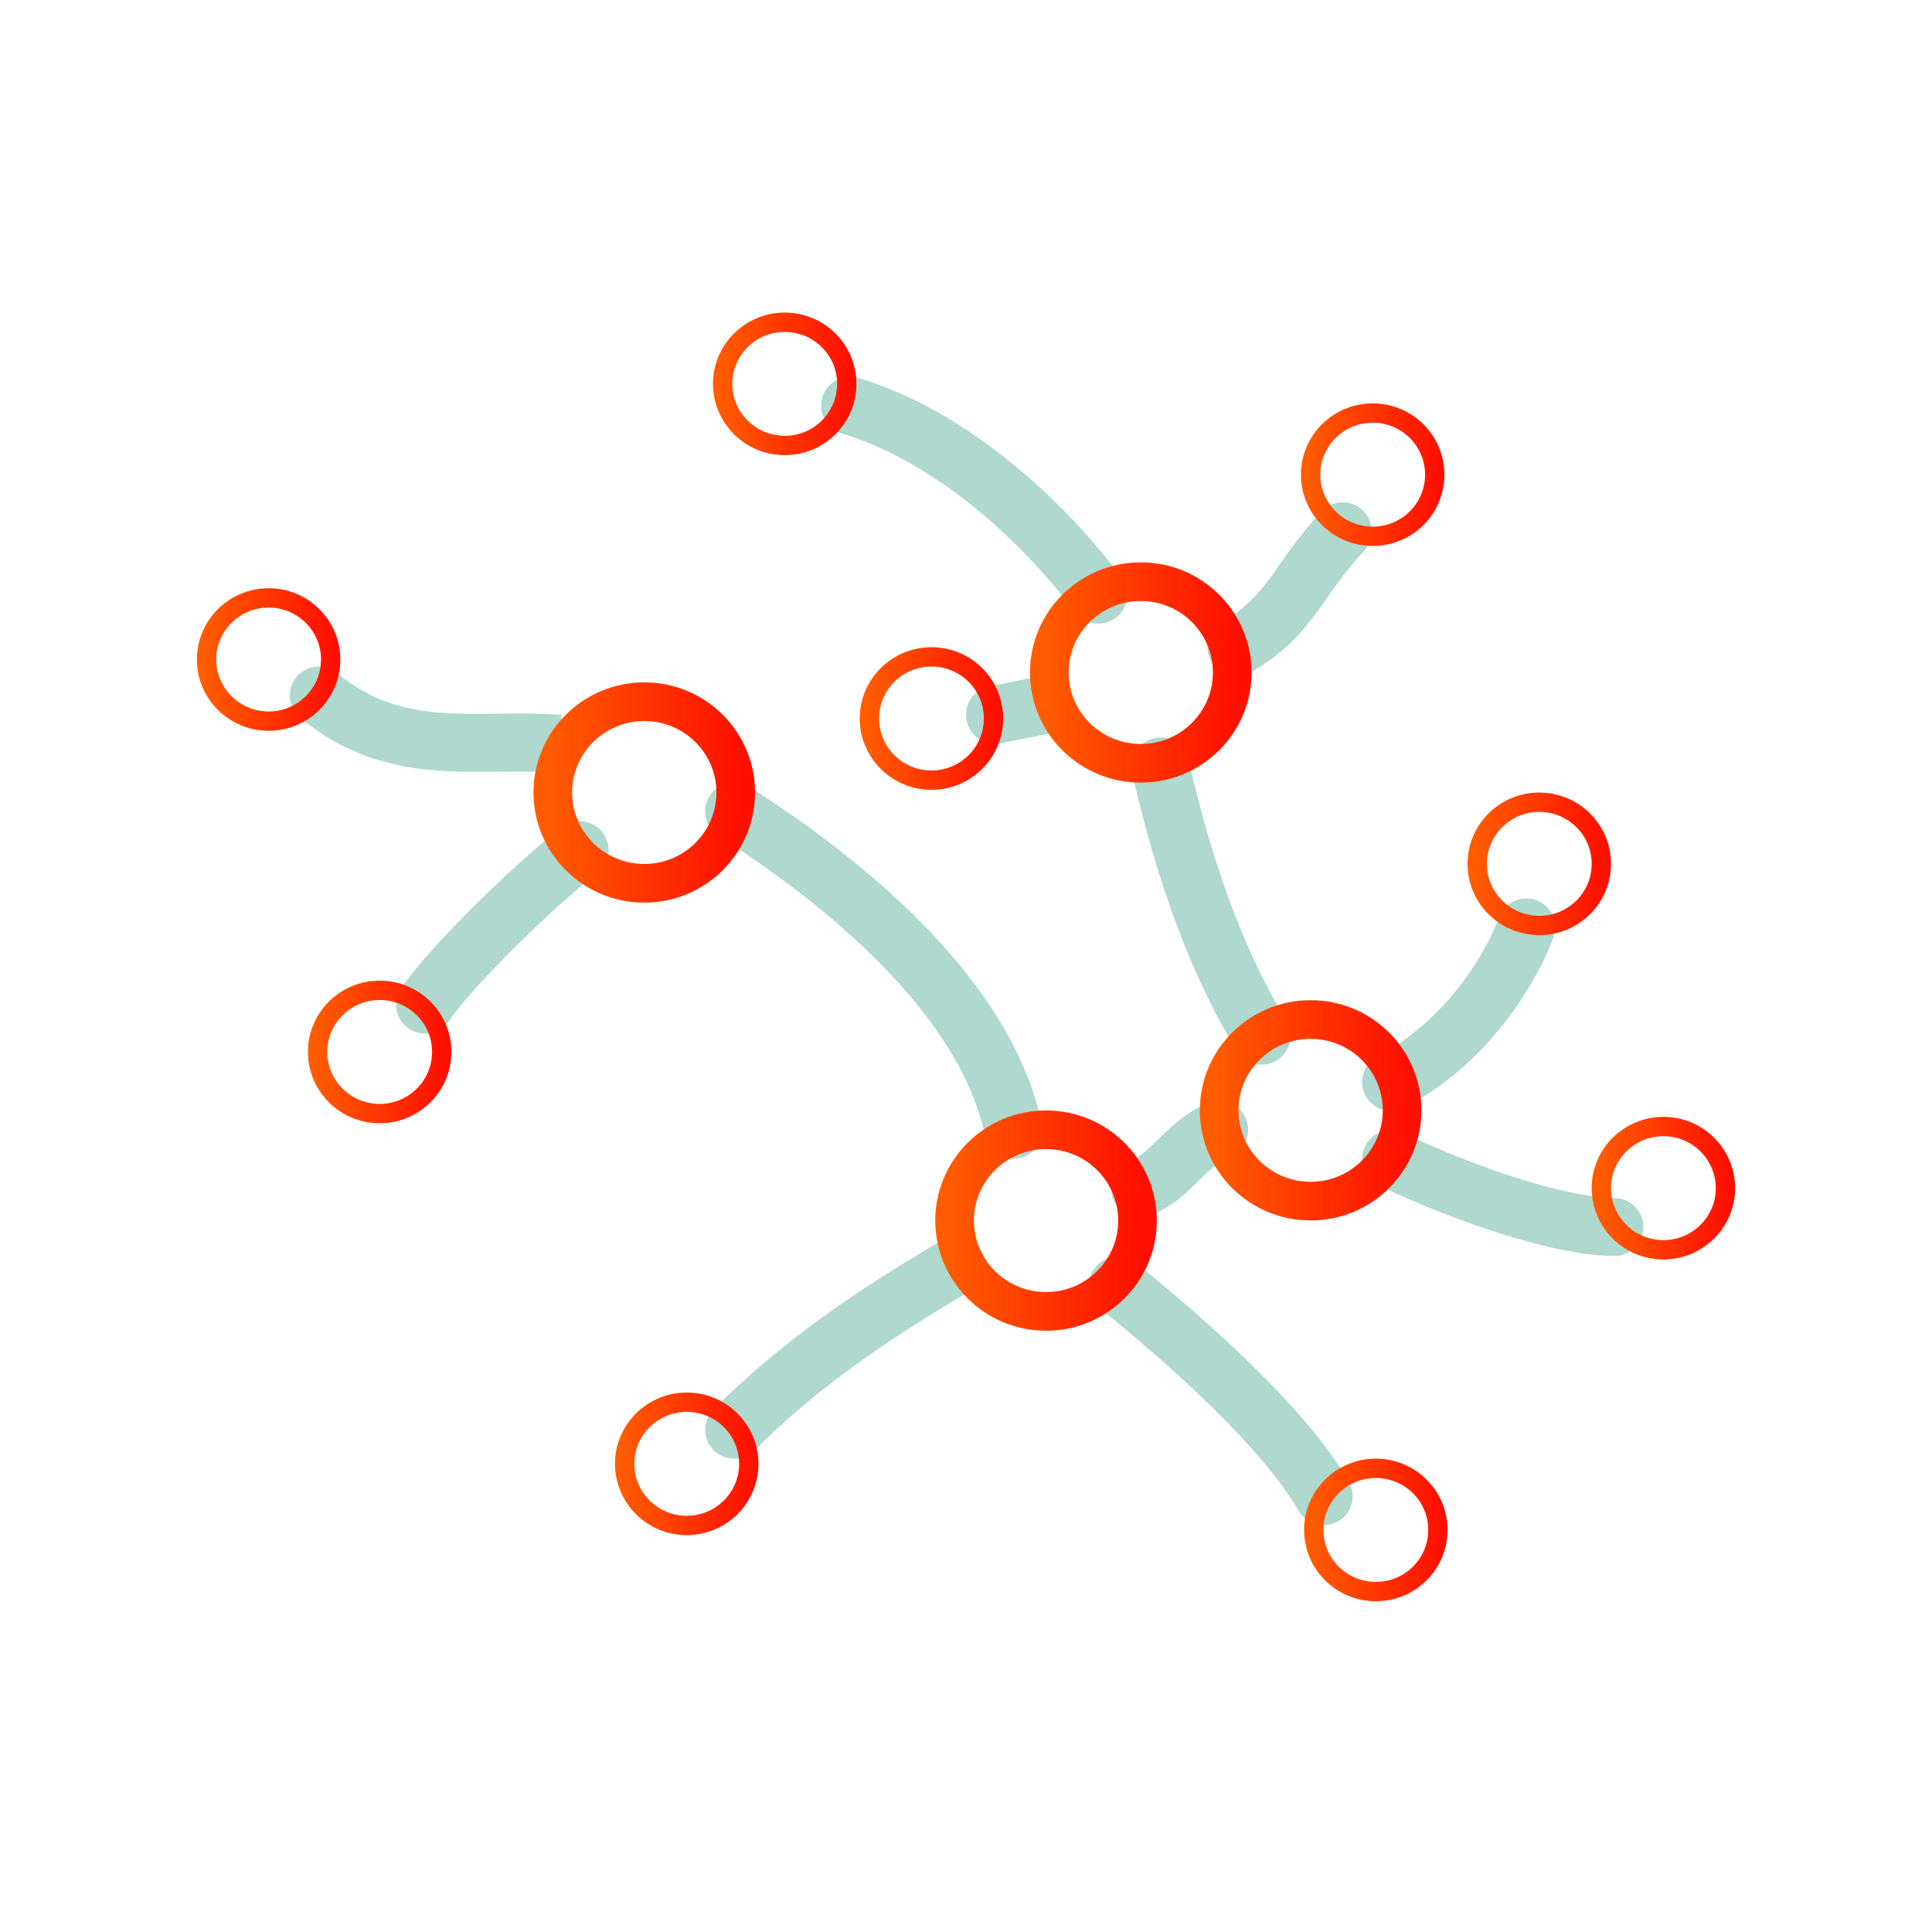
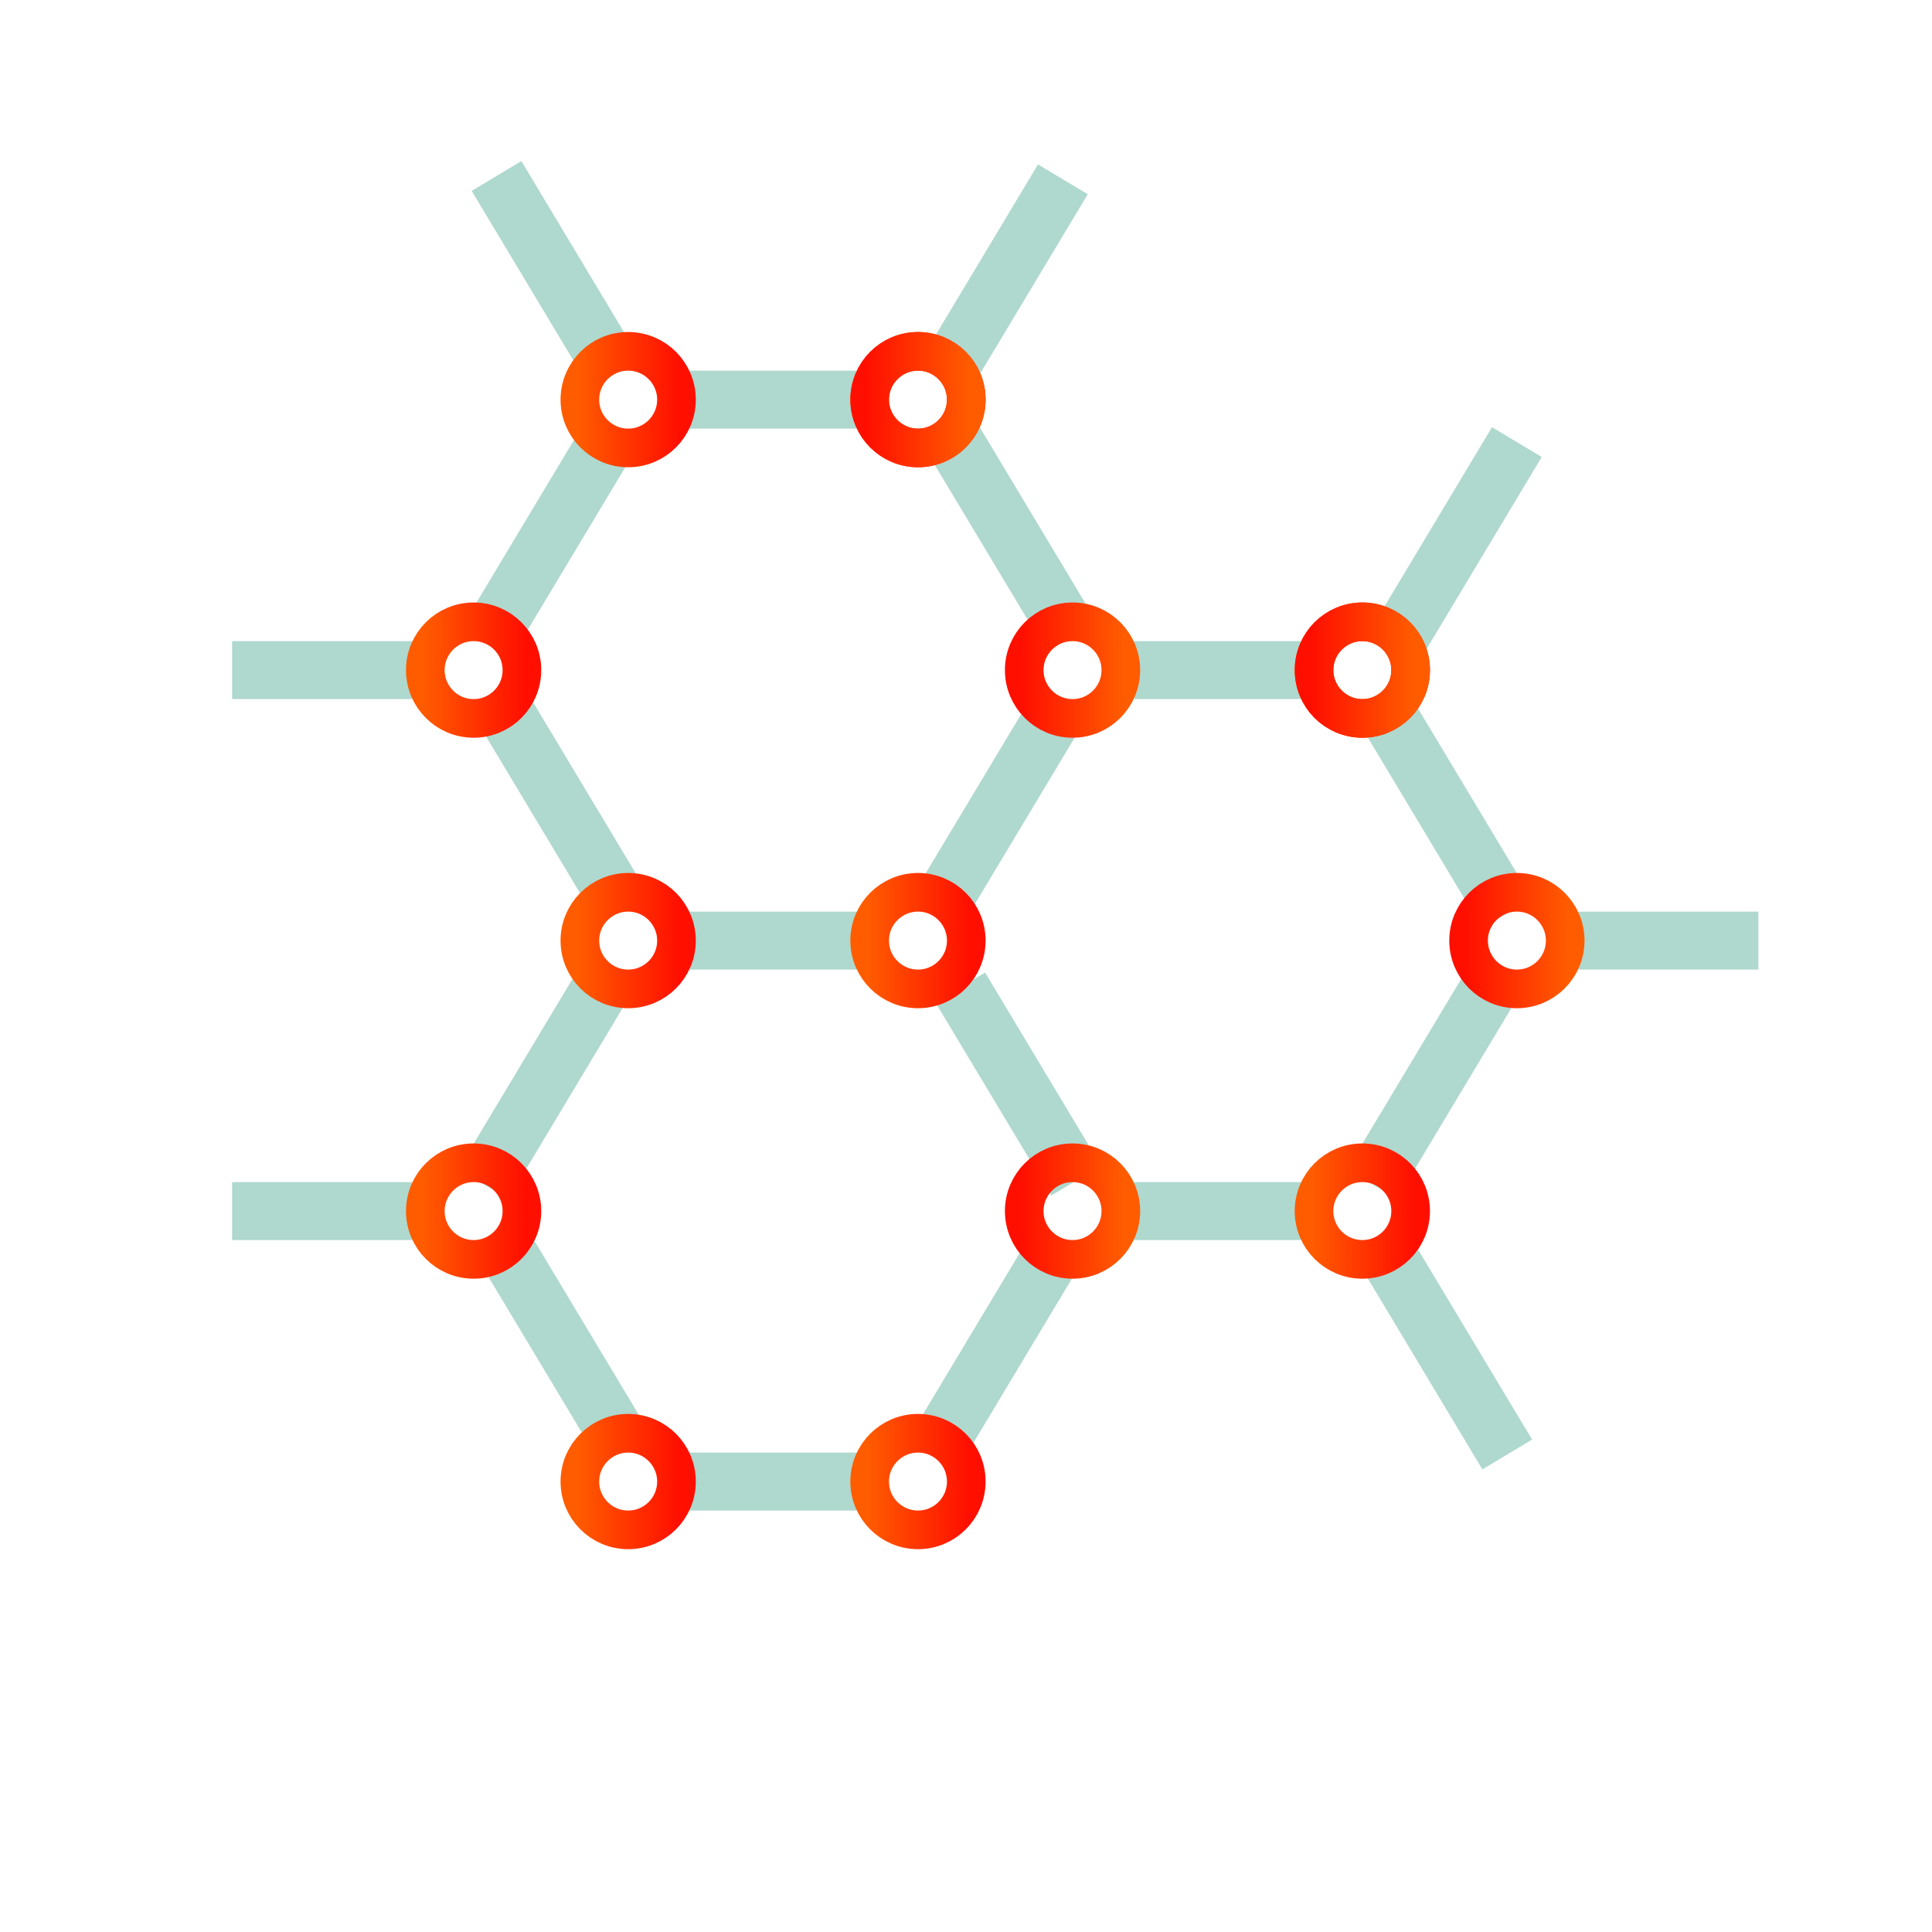
<svg xmlns="http://www.w3.org/2000/svg" width="100" height="100" viewBox="0 0 100 100" fill="none">
-   <path d="M80.403 48.53C80.696 47.755 80.305 46.889 79.53 46.597C78.755 46.304 77.889 46.695 77.597 47.47L80.403 48.53ZM71.308 54.669C70.573 55.051 70.287 55.957 70.669 56.692C71.052 57.427 71.957 57.713 72.692 57.331L71.308 54.669ZM63.243 32.205C62.528 32.623 62.287 33.541 62.705 34.257C63.123 34.972 64.041 35.213 64.757 34.795L63.243 32.205ZM70.593 28.527C71.16 27.924 71.131 26.974 70.527 26.407C69.924 25.84 68.975 25.869 68.407 26.473L70.593 28.527ZM44.428 19.562C43.634 19.326 42.799 19.778 42.562 20.572C42.326 21.366 42.778 22.201 43.572 22.438L44.428 19.562ZM55.651 31.683C56.15 32.344 57.09 32.476 57.752 31.976C58.413 31.477 58.544 30.536 58.044 29.875L55.651 31.683ZM51.208 35.529C50.395 35.69 49.867 36.48 50.029 37.292C50.19 38.105 50.98 38.633 51.792 38.471L51.208 35.529ZM54.292 37.971C55.105 37.81 55.633 37.02 55.471 36.208C55.31 35.395 54.52 34.867 53.708 35.029L54.292 37.971ZM61.522 39.342C61.337 38.534 60.533 38.029 59.725 38.214C58.918 38.399 58.413 39.203 58.598 40.011L61.522 39.342ZM64.021 54.392C64.454 55.098 65.377 55.321 66.084 54.889C66.79 54.457 67.013 53.533 66.581 52.827L64.021 54.392ZM63.657 59.871C64.427 59.566 64.803 58.694 64.497 57.924C64.191 57.154 63.319 56.777 62.55 57.083L63.657 59.871ZM58.529 60.076C57.742 60.336 57.316 61.185 57.576 61.971C57.836 62.758 58.685 63.184 59.471 62.924L58.529 60.076ZM50.983 58.783C51.152 59.594 51.946 60.114 52.757 59.946C53.568 59.777 54.089 58.983 53.92 58.172L50.983 58.783ZM38.806 40.735C38.108 40.29 37.18 40.495 36.735 41.194C36.29 41.892 36.495 42.82 37.194 43.265L38.806 40.735ZM17.456 34.844C16.818 34.316 15.872 34.406 15.344 35.044C14.816 35.682 14.905 36.628 15.544 37.156L17.456 34.844ZM30.91 45.192C31.569 44.689 31.695 43.748 31.192 43.09C30.689 42.431 29.748 42.305 29.09 42.808L30.91 45.192ZM20.755 51.164C20.293 51.852 20.476 52.783 21.164 53.245C21.852 53.707 22.784 53.524 23.245 52.836L20.755 51.164ZM50.261 66.793C50.975 66.373 51.213 65.453 50.793 64.739C50.373 64.025 49.453 63.787 48.739 64.207L50.261 66.793ZM36.943 72.936C36.355 73.519 36.352 74.469 36.935 75.057C37.519 75.645 38.469 75.648 39.057 75.064L36.943 72.936ZM58.808 65.371C58.165 64.848 57.22 64.946 56.698 65.589C56.175 66.232 56.273 67.177 56.916 67.699L58.808 65.371ZM67.213 78.194C67.627 78.912 68.544 79.159 69.262 78.746C69.98 78.333 70.227 77.416 69.814 76.698L67.213 78.194ZM72.645 58.646C71.897 58.289 71.002 58.607 70.646 59.355C70.29 60.102 70.607 60.998 71.355 61.354L72.645 58.646ZM83.561 65.013C84.389 65.013 85.061 64.342 85.061 63.513C85.061 62.685 84.389 62.013 83.561 62.013V65.013ZM77.597 47.47C76.683 49.89 74.463 53.028 71.308 54.669L72.692 57.331C76.638 55.279 79.288 51.482 80.403 48.53L77.597 47.47ZM64.757 34.795C66.42 33.824 67.346 32.791 68.147 31.705C68.947 30.621 69.491 29.7 70.593 28.527L68.407 26.473C67.142 27.818 66.373 29.058 65.733 29.924C65.095 30.789 64.455 31.497 63.243 32.205L64.757 34.795ZM43.572 22.438C48.217 23.821 52.707 27.787 55.651 31.683L58.044 29.875C54.901 25.714 49.927 21.2 44.428 19.562L43.572 22.438ZM51.792 38.471C52.217 38.387 52.632 38.304 53.045 38.221C53.459 38.138 53.871 38.055 54.292 37.971L53.708 35.029C53.283 35.113 52.868 35.196 52.455 35.279C52.041 35.362 51.629 35.445 51.208 35.529L51.792 38.471ZM58.598 40.011C59.452 43.741 61.016 49.477 64.021 54.392L66.581 52.827C63.838 48.341 62.359 42.997 61.522 39.342L58.598 40.011ZM62.55 57.083C61.38 57.548 60.528 58.405 59.941 58.978C59.258 59.643 58.901 59.953 58.529 60.076L59.471 62.924C60.62 62.544 61.469 61.677 62.035 61.125C62.697 60.481 63.136 60.078 63.657 59.871L62.55 57.083ZM53.92 58.172C53.111 54.282 50.65 50.79 47.813 47.886C44.96 44.966 41.608 42.521 38.806 40.735L37.194 43.265C39.883 44.979 43.031 47.284 45.668 49.983C48.321 52.699 50.341 55.695 50.983 58.783L53.92 58.172ZM29.069 37.006C27.934 36.916 26.814 36.929 25.775 36.941C24.715 36.953 23.739 36.964 22.78 36.888C20.915 36.741 19.183 36.273 17.456 34.844L15.544 37.156C17.875 39.085 20.255 39.699 22.544 39.879C23.662 39.967 24.774 39.953 25.81 39.941C26.868 39.929 27.854 39.919 28.832 39.996L29.069 37.006ZM29.09 42.808C27.918 43.703 26.204 45.249 24.628 46.807C23.073 48.346 21.523 50.019 20.755 51.164L23.245 52.836C23.829 51.967 25.181 50.479 26.738 48.941C28.274 47.422 29.884 45.976 30.91 45.192L29.09 42.808ZM48.739 64.207C44.12 66.925 40.449 69.455 36.943 72.936L39.057 75.064C42.314 71.83 45.75 69.447 50.261 66.793L48.739 64.207ZM56.916 67.699C58.756 69.194 60.872 71.007 62.771 72.872C64.688 74.755 66.303 76.612 67.213 78.194L69.814 76.698C68.695 74.754 66.844 72.667 64.873 70.731C62.883 68.777 60.688 66.898 58.808 65.371L56.916 67.699ZM71.355 61.354C73.531 62.392 75.856 63.297 77.975 63.946C80.06 64.585 82.065 65.013 83.561 65.013V62.013C82.52 62.013 80.859 61.692 78.854 61.078C76.883 60.474 74.695 59.623 72.645 58.646L71.355 61.354Z" fill="#AFD8CE" />
-   <path d="M13.903 37.326C15.677 37.326 17.116 35.898 17.116 34.137C17.116 32.375 15.677 30.947 13.903 30.947C12.129 30.947 10.691 32.375 10.691 34.137C10.691 35.898 12.129 37.326 13.903 37.326Z" stroke="url(#paint0_linear)" stroke-miterlimit="10" stroke-linecap="round" />
-   <path d="M19.652 57.638C21.426 57.638 22.864 56.21 22.864 54.449C22.864 52.687 21.426 51.259 19.652 51.259C17.878 51.259 16.439 52.687 16.439 54.449C16.439 56.21 17.878 57.638 19.652 57.638Z" stroke="url(#paint1_linear)" stroke-miterlimit="10" stroke-linecap="round" />
-   <path d="M35.544 78.957C37.319 78.957 38.757 77.529 38.757 75.767C38.757 74.006 37.319 72.578 35.544 72.578C33.77 72.578 32.332 74.006 32.332 75.767C32.332 77.529 33.77 78.957 35.544 78.957Z" stroke="url(#paint2_linear)" stroke-miterlimit="10" stroke-linecap="round" />
-   <path d="M71.212 82.379C72.987 82.379 74.425 80.951 74.425 79.189C74.425 77.428 72.987 76 71.212 76C69.438 76 68 77.428 68 79.189C68 80.951 69.438 82.379 71.212 82.379Z" stroke="url(#paint3_linear)" stroke-miterlimit="10" stroke-linecap="round" />
-   <path d="M86.097 64.688C87.871 64.688 89.309 63.26 89.309 61.499C89.309 59.737 87.871 58.309 86.097 58.309C84.323 58.309 82.885 59.737 82.885 61.499C82.885 63.26 84.323 64.688 86.097 64.688Z" stroke="url(#paint4_linear)" stroke-miterlimit="10" stroke-linecap="round" />
-   <path d="M79.672 47.902C81.447 47.902 82.885 46.474 82.885 44.712C82.885 42.951 81.447 41.523 79.672 41.523C77.898 41.523 76.46 42.951 76.46 44.712C76.46 46.474 77.898 47.902 79.672 47.902Z" stroke="url(#paint5_linear)" stroke-miterlimit="10" stroke-linecap="round" />
-   <path d="M71.05 27.758C72.824 27.758 74.262 26.33 74.262 24.569C74.262 22.807 72.824 21.379 71.05 21.379C69.276 21.379 67.837 22.807 67.837 24.569C67.837 26.33 69.276 27.758 71.05 27.758Z" stroke="url(#paint6_linear)" stroke-miterlimit="10" stroke-linecap="round" />
-   <path d="M40.617 23.058C42.391 23.058 43.829 21.63 43.829 19.868C43.829 18.107 42.391 16.679 40.617 16.679C38.843 16.679 37.404 18.107 37.404 19.868C37.404 21.63 38.843 23.058 40.617 23.058Z" stroke="url(#paint7_linear)" stroke-miterlimit="10" stroke-linecap="round" />
-   <path d="M59.045 39.508C61.66 39.508 63.78 37.404 63.78 34.808C63.78 32.212 61.66 30.108 59.045 30.108C56.431 30.108 54.312 32.212 54.312 34.808C54.312 37.404 56.431 39.508 59.045 39.508Z" stroke="url(#paint8_linear)" stroke-width="2" stroke-miterlimit="10" stroke-linecap="round" />
-   <path d="M67.838 62.17C70.452 62.17 72.572 60.066 72.572 57.47C72.572 54.874 70.452 52.77 67.838 52.77C65.223 52.77 63.103 54.874 63.103 57.47C63.103 60.066 65.223 62.17 67.838 62.17Z" stroke="url(#paint9_linear)" stroke-width="2" stroke-miterlimit="10" stroke-linecap="round" />
-   <path d="M54.143 67.878C56.757 67.878 58.877 65.773 58.877 63.178C58.877 60.582 56.757 58.477 54.143 58.477C51.528 58.477 49.409 60.582 49.409 63.178C49.409 65.773 51.528 67.878 54.143 67.878Z" stroke="url(#paint10_linear)" stroke-width="2" stroke-miterlimit="10" stroke-linecap="round" />
-   <path d="M33.347 45.719C35.961 45.719 38.081 43.615 38.081 41.019C38.081 38.423 35.961 36.319 33.347 36.319C30.732 36.319 28.613 38.423 28.613 41.019C28.613 43.615 30.732 45.719 33.347 45.719Z" stroke="url(#paint11_linear)" stroke-width="2" stroke-miterlimit="10" stroke-linecap="round" />
-   <path d="M48.212 40.379C49.986 40.379 51.425 38.951 51.425 37.189C51.425 35.428 49.986 34 48.212 34C46.438 34 45 35.428 45 37.189C45 38.951 46.438 40.379 48.212 40.379Z" stroke="url(#paint12_linear)" stroke-miterlimit="10" stroke-linecap="round" />
+   <path d="M35.014 20.685H45.014" stroke="#AFD8CE" stroke-width="3" />
+   <path d="M35.014 48.685H45.014" stroke="#AFD8CE" stroke-width="3" />
+   <path d="M58.014 34.685H68.014" stroke="#AFD8CE" stroke-width="3" />
+   <path d="M58.014 62.685H68.014" stroke="#AFD8CE" stroke-width="3" />
+   <path d="M35.014 76.685H45.014" stroke="#AFD8CE" stroke-width="3" />
+   <path d="M81.014 48.685H91.014" stroke="#AFD8CE" stroke-width="3" />
+   <path d="M12.014 34.685H22.014" stroke="#AFD8CE" stroke-width="3" />
+   <path d="M12.014 62.685H22.014" stroke="#AFD8CE" stroke-width="3" />
+   <path d="M25.514 32.685L31.514 22.685" stroke="#AFD8CE" stroke-width="3" />
+   <path d="M49.014 46.283L55.014 36.283" stroke="#AFD8CE" stroke-width="3" />
+   <path d="M71.014 61.283L77.014 51.283" stroke="#AFD8CE" stroke-width="3" />
+   <path d="M49.014 19.283L55.014 9.283" stroke="#AFD8CE" stroke-width="3" />
+   <path d="M72.513 32.882L78.513 22.882" stroke="#AFD8CE" stroke-width="3" />
+   <path d="M25.014 61.283L31.014 51.283" stroke="#AFD8CE" stroke-width="3" />
+   <path d="M48.514 74.882L54.514 64.882" stroke="#AFD8CE" stroke-width="3" />
+   <path d="M55.2 32.511L49.2 22.511" stroke="#AFD8CE" stroke-width="3" />
+   <path d="M31.7 46.109L25.7 36.109" stroke="#AFD8CE" stroke-width="3" />
+   <path d="M78.014 75.283L72.014 65.284" stroke="#AFD8CE" stroke-width="3" />
+   <path d="M31.7 19.109L25.7 9.109" stroke="#AFD8CE" stroke-width="3" />
+   <path d="M78.013 47.283L72.013 37.283" stroke="#AFD8CE" stroke-width="3" />
+   <path d="M55.7 61.109L49.7 51.109" stroke="#AFD8CE" stroke-width="3" />
+   <path d="M32.2 74.707L26.2 64.707" stroke="#AFD8CE" stroke-width="3" />
+   <path d="M32.514 23.185C33.894 23.185 35.014 22.066 35.014 20.685C35.014 19.305 33.894 18.185 32.514 18.185C31.133 18.185 30.014 19.305 30.014 20.685C30.014 22.066 31.133 23.185 32.514 23.185Z" stroke="url(#paint0_linear)" stroke-width="2" stroke-miterlimit="10" stroke-linecap="round" />
+   <path d="M47.514 23.185C48.894 23.185 50.014 22.066 50.014 20.685C50.014 19.305 48.894 18.185 47.514 18.185C46.133 18.185 45.014 19.305 45.014 20.685C45.014 22.066 46.133 23.185 47.514 23.185Z" stroke="url(#paint1_linear)" stroke-width="2" stroke-miterlimit="10" stroke-linecap="round" />
+   <path d="M32.514 51.185C33.894 51.185 35.014 50.066 35.014 48.685C35.014 47.305 33.894 46.185 32.514 46.185C31.133 46.185 30.014 47.305 30.014 48.685C30.014 50.066 31.133 51.185 32.514 51.185Z" stroke="url(#paint2_linear)" stroke-width="2" stroke-miterlimit="10" stroke-linecap="round" />
+   <path d="M47.514 51.185C48.894 51.185 50.014 50.066 50.014 48.685C50.014 47.305 48.894 46.185 47.514 46.185C46.133 46.185 45.014 47.305 45.014 48.685C45.014 50.066 46.133 51.185 47.514 51.185Z" stroke="url(#paint3_linear)" stroke-width="2" stroke-miterlimit="10" stroke-linecap="round" />
+   <path d="M24.514 37.185C25.894 37.185 27.014 36.066 27.014 34.685C27.014 33.305 25.894 32.185 24.514 32.185C23.133 32.185 22.014 33.305 22.014 34.685C22.014 36.066 23.133 37.185 24.514 37.185Z" stroke="url(#paint4_linear)" stroke-width="2" stroke-miterlimit="10" stroke-linecap="round" />
+   <path d="M47.514 23.185C46.133 23.185 45.014 22.066 45.014 20.685C45.014 19.305 46.133 18.185 47.514 18.185C48.894 18.185 50.014 19.305 50.014 20.685C50.014 22.066 48.894 23.185 47.514 23.185Z" stroke="url(#paint5_linear)" stroke-width="2" stroke-miterlimit="10" stroke-linecap="round" />
+   <path d="M55.514 37.185C54.133 37.185 53.014 36.066 53.014 34.685C53.014 33.305 54.133 32.185 55.514 32.185C56.894 32.185 58.014 33.305 58.014 34.685C58.014 36.066 56.894 37.185 55.514 37.185Z" stroke="url(#paint6_linear)" stroke-width="2" stroke-miterlimit="10" stroke-linecap="round" />
+   <path d="M32.514 79.185C33.894 79.185 35.014 78.066 35.014 76.685C35.014 75.305 33.894 74.185 32.514 74.185C31.133 74.185 30.014 75.305 30.014 76.685C30.014 78.066 31.133 79.185 32.514 79.185Z" stroke="url(#paint7_linear)" stroke-width="2" stroke-miterlimit="10" stroke-linecap="round" />
+   <path d="M47.514 79.185C48.894 79.185 50.014 78.066 50.014 76.685C50.014 75.305 48.894 74.185 47.514 74.185C46.133 74.185 45.014 75.305 45.014 76.685C45.014 78.066 46.133 79.185 47.514 79.185Z" stroke="url(#paint8_linear)" stroke-width="2" stroke-miterlimit="10" stroke-linecap="round" />
+   <path d="M24.514 65.185C25.894 65.185 27.014 64.066 27.014 62.685C27.014 61.305 25.894 60.185 24.514 60.185C23.133 60.185 22.014 61.305 22.014 62.685C22.014 64.066 23.133 65.185 24.514 65.185Z" stroke="url(#paint9_linear)" stroke-width="2" stroke-miterlimit="10" stroke-linecap="round" />
+   <path d="M55.514 65.185C54.133 65.185 53.014 64.066 53.014 62.685C53.014 61.305 54.133 60.185 55.514 60.185C56.894 60.185 58.014 61.305 58.014 62.685C58.014 64.066 56.894 65.185 55.514 65.185Z" stroke="url(#paint10_linear)" stroke-width="2" stroke-miterlimit="10" stroke-linecap="round" />
+   <path d="M70.514 37.185C71.894 37.185 73.014 36.066 73.014 34.685C73.014 33.305 71.894 32.185 70.514 32.185C69.133 32.185 68.014 33.305 68.014 34.685C68.014 36.066 69.133 37.185 70.514 37.185Z" stroke="url(#paint11_linear)" stroke-width="2" stroke-miterlimit="10" stroke-linecap="round" />
+   <path d="M70.514 65.185C71.894 65.185 73.014 64.066 73.014 62.685C73.014 61.305 71.894 60.185 70.514 60.185C69.133 60.185 68.014 61.305 68.014 62.685C68.014 64.066 69.133 65.185 70.514 65.185Z" stroke="url(#paint12_linear)" stroke-width="2" stroke-miterlimit="10" stroke-linecap="round" />
+   <path d="M70.514 37.185C69.133 37.185 68.014 36.066 68.014 34.685C68.014 33.305 69.133 32.185 70.514 32.185C71.894 32.185 73.014 33.305 73.014 34.685C73.014 36.066 71.894 37.185 70.514 37.185Z" stroke="url(#paint13_linear)" stroke-width="2" stroke-miterlimit="10" stroke-linecap="round" />
+   <path d="M78.514 51.185C77.133 51.185 76.014 50.066 76.014 48.685C76.014 47.305 77.133 46.185 78.514 46.185C79.894 46.185 81.014 47.305 81.014 48.685C81.014 50.066 79.894 51.185 78.514 51.185Z" stroke="url(#paint14_linear)" stroke-width="2" stroke-miterlimit="10" stroke-linecap="round" />
  <defs>
-     <linearGradient id="paint0_linear" x1="10.491" y1="34.132" x2="17.303" y2="34.132" gradientUnits="userSpaceOnUse">
+     <linearGradient id="paint0_linear" x1="29.858" y1="20.681" x2="35.159" y2="20.681" gradientUnits="userSpaceOnUse">
      <stop stop-color="#FF5C00" />
      <stop offset="1" stop-color="#FF0F00" />
    </linearGradient>
-     <linearGradient id="paint1_linear" x1="16.239" y1="54.444" x2="23.051" y2="54.444" gradientUnits="userSpaceOnUse">
+     <linearGradient id="paint1_linear" x1="44.858" y1="20.681" x2="50.159" y2="20.681" gradientUnits="userSpaceOnUse">
      <stop stop-color="#FF5C00" />
      <stop offset="1" stop-color="#FF0F00" />
    </linearGradient>
-     <linearGradient id="paint2_linear" x1="32.132" y1="75.762" x2="38.944" y2="75.762" gradientUnits="userSpaceOnUse">
+     <linearGradient id="paint2_linear" x1="29.858" y1="48.681" x2="35.159" y2="48.681" gradientUnits="userSpaceOnUse">
      <stop stop-color="#FF5C00" />
      <stop offset="1" stop-color="#FF0F00" />
    </linearGradient>
-     <linearGradient id="paint3_linear" x1="67.8" y1="79.184" x2="74.612" y2="79.184" gradientUnits="userSpaceOnUse">
+     <linearGradient id="paint3_linear" x1="44.858" y1="48.681" x2="50.159" y2="48.681" gradientUnits="userSpaceOnUse">
      <stop stop-color="#FF5C00" />
      <stop offset="1" stop-color="#FF0F00" />
    </linearGradient>
-     <linearGradient id="paint4_linear" x1="82.684" y1="61.494" x2="89.496" y2="61.494" gradientUnits="userSpaceOnUse">
+     <linearGradient id="paint4_linear" x1="21.858" y1="34.681" x2="27.159" y2="34.681" gradientUnits="userSpaceOnUse">
      <stop stop-color="#FF5C00" />
      <stop offset="1" stop-color="#FF0F00" />
    </linearGradient>
-     <linearGradient id="paint5_linear" x1="76.26" y1="44.707" x2="83.072" y2="44.707" gradientUnits="userSpaceOnUse">
+     <linearGradient id="paint5_linear" x1="50.17" y1="20.681" x2="44.868" y2="20.681" gradientUnits="userSpaceOnUse">
      <stop stop-color="#FF5C00" />
      <stop offset="1" stop-color="#FF0F00" />
    </linearGradient>
-     <linearGradient id="paint6_linear" x1="67.637" y1="24.563" x2="74.449" y2="24.563" gradientUnits="userSpaceOnUse">
+     <linearGradient id="paint6_linear" x1="58.17" y1="34.681" x2="52.868" y2="34.681" gradientUnits="userSpaceOnUse">
      <stop stop-color="#FF5C00" />
      <stop offset="1" stop-color="#FF0F00" />
    </linearGradient>
-     <linearGradient id="paint7_linear" x1="37.204" y1="19.863" x2="44.016" y2="19.863" gradientUnits="userSpaceOnUse">
+     <linearGradient id="paint7_linear" x1="29.858" y1="76.681" x2="35.159" y2="76.681" gradientUnits="userSpaceOnUse">
      <stop stop-color="#FF5C00" />
      <stop offset="1" stop-color="#FF0F00" />
    </linearGradient>
-     <linearGradient id="paint8_linear" x1="54.016" y1="34.801" x2="64.055" y2="34.801" gradientUnits="userSpaceOnUse">
+     <linearGradient id="paint8_linear" x1="44.858" y1="76.681" x2="50.159" y2="76.681" gradientUnits="userSpaceOnUse">
      <stop stop-color="#FF5C00" />
      <stop offset="1" stop-color="#FF0F00" />
    </linearGradient>
-     <linearGradient id="paint9_linear" x1="62.808" y1="57.463" x2="72.847" y2="57.463" gradientUnits="userSpaceOnUse">
+     <linearGradient id="paint9_linear" x1="21.858" y1="62.681" x2="27.159" y2="62.681" gradientUnits="userSpaceOnUse">
      <stop stop-color="#FF5C00" />
      <stop offset="1" stop-color="#FF0F00" />
    </linearGradient>
-     <linearGradient id="paint10_linear" x1="49.113" y1="63.17" x2="59.152" y2="63.17" gradientUnits="userSpaceOnUse">
+     <linearGradient id="paint10_linear" x1="58.17" y1="62.681" x2="52.868" y2="62.681" gradientUnits="userSpaceOnUse">
      <stop stop-color="#FF5C00" />
      <stop offset="1" stop-color="#FF0F00" />
    </linearGradient>
-     <linearGradient id="paint11_linear" x1="28.317" y1="41.012" x2="38.356" y2="41.012" gradientUnits="userSpaceOnUse">
+     <linearGradient id="paint11_linear" x1="67.858" y1="34.681" x2="73.159" y2="34.681" gradientUnits="userSpaceOnUse">
      <stop stop-color="#FF5C00" />
      <stop offset="1" stop-color="#FF0F00" />
    </linearGradient>
-     <linearGradient id="paint12_linear" x1="44.8" y1="37.184" x2="51.612" y2="37.184" gradientUnits="userSpaceOnUse">
+     <linearGradient id="paint12_linear" x1="67.858" y1="62.681" x2="73.159" y2="62.681" gradientUnits="userSpaceOnUse">
+       <stop stop-color="#FF5C00" />
+       <stop offset="1" stop-color="#FF0F00" />
+     </linearGradient>
+     <linearGradient id="paint13_linear" x1="73.17" y1="34.681" x2="67.868" y2="34.681" gradientUnits="userSpaceOnUse">
+       <stop stop-color="#FF5C00" />
+       <stop offset="1" stop-color="#FF0F00" />
+     </linearGradient>
+     <linearGradient id="paint14_linear" x1="81.17" y1="48.681" x2="75.868" y2="48.681" gradientUnits="userSpaceOnUse">
      <stop stop-color="#FF5C00" />
      <stop offset="1" stop-color="#FF0F00" />
    </linearGradient>
  </defs>
</svg>
